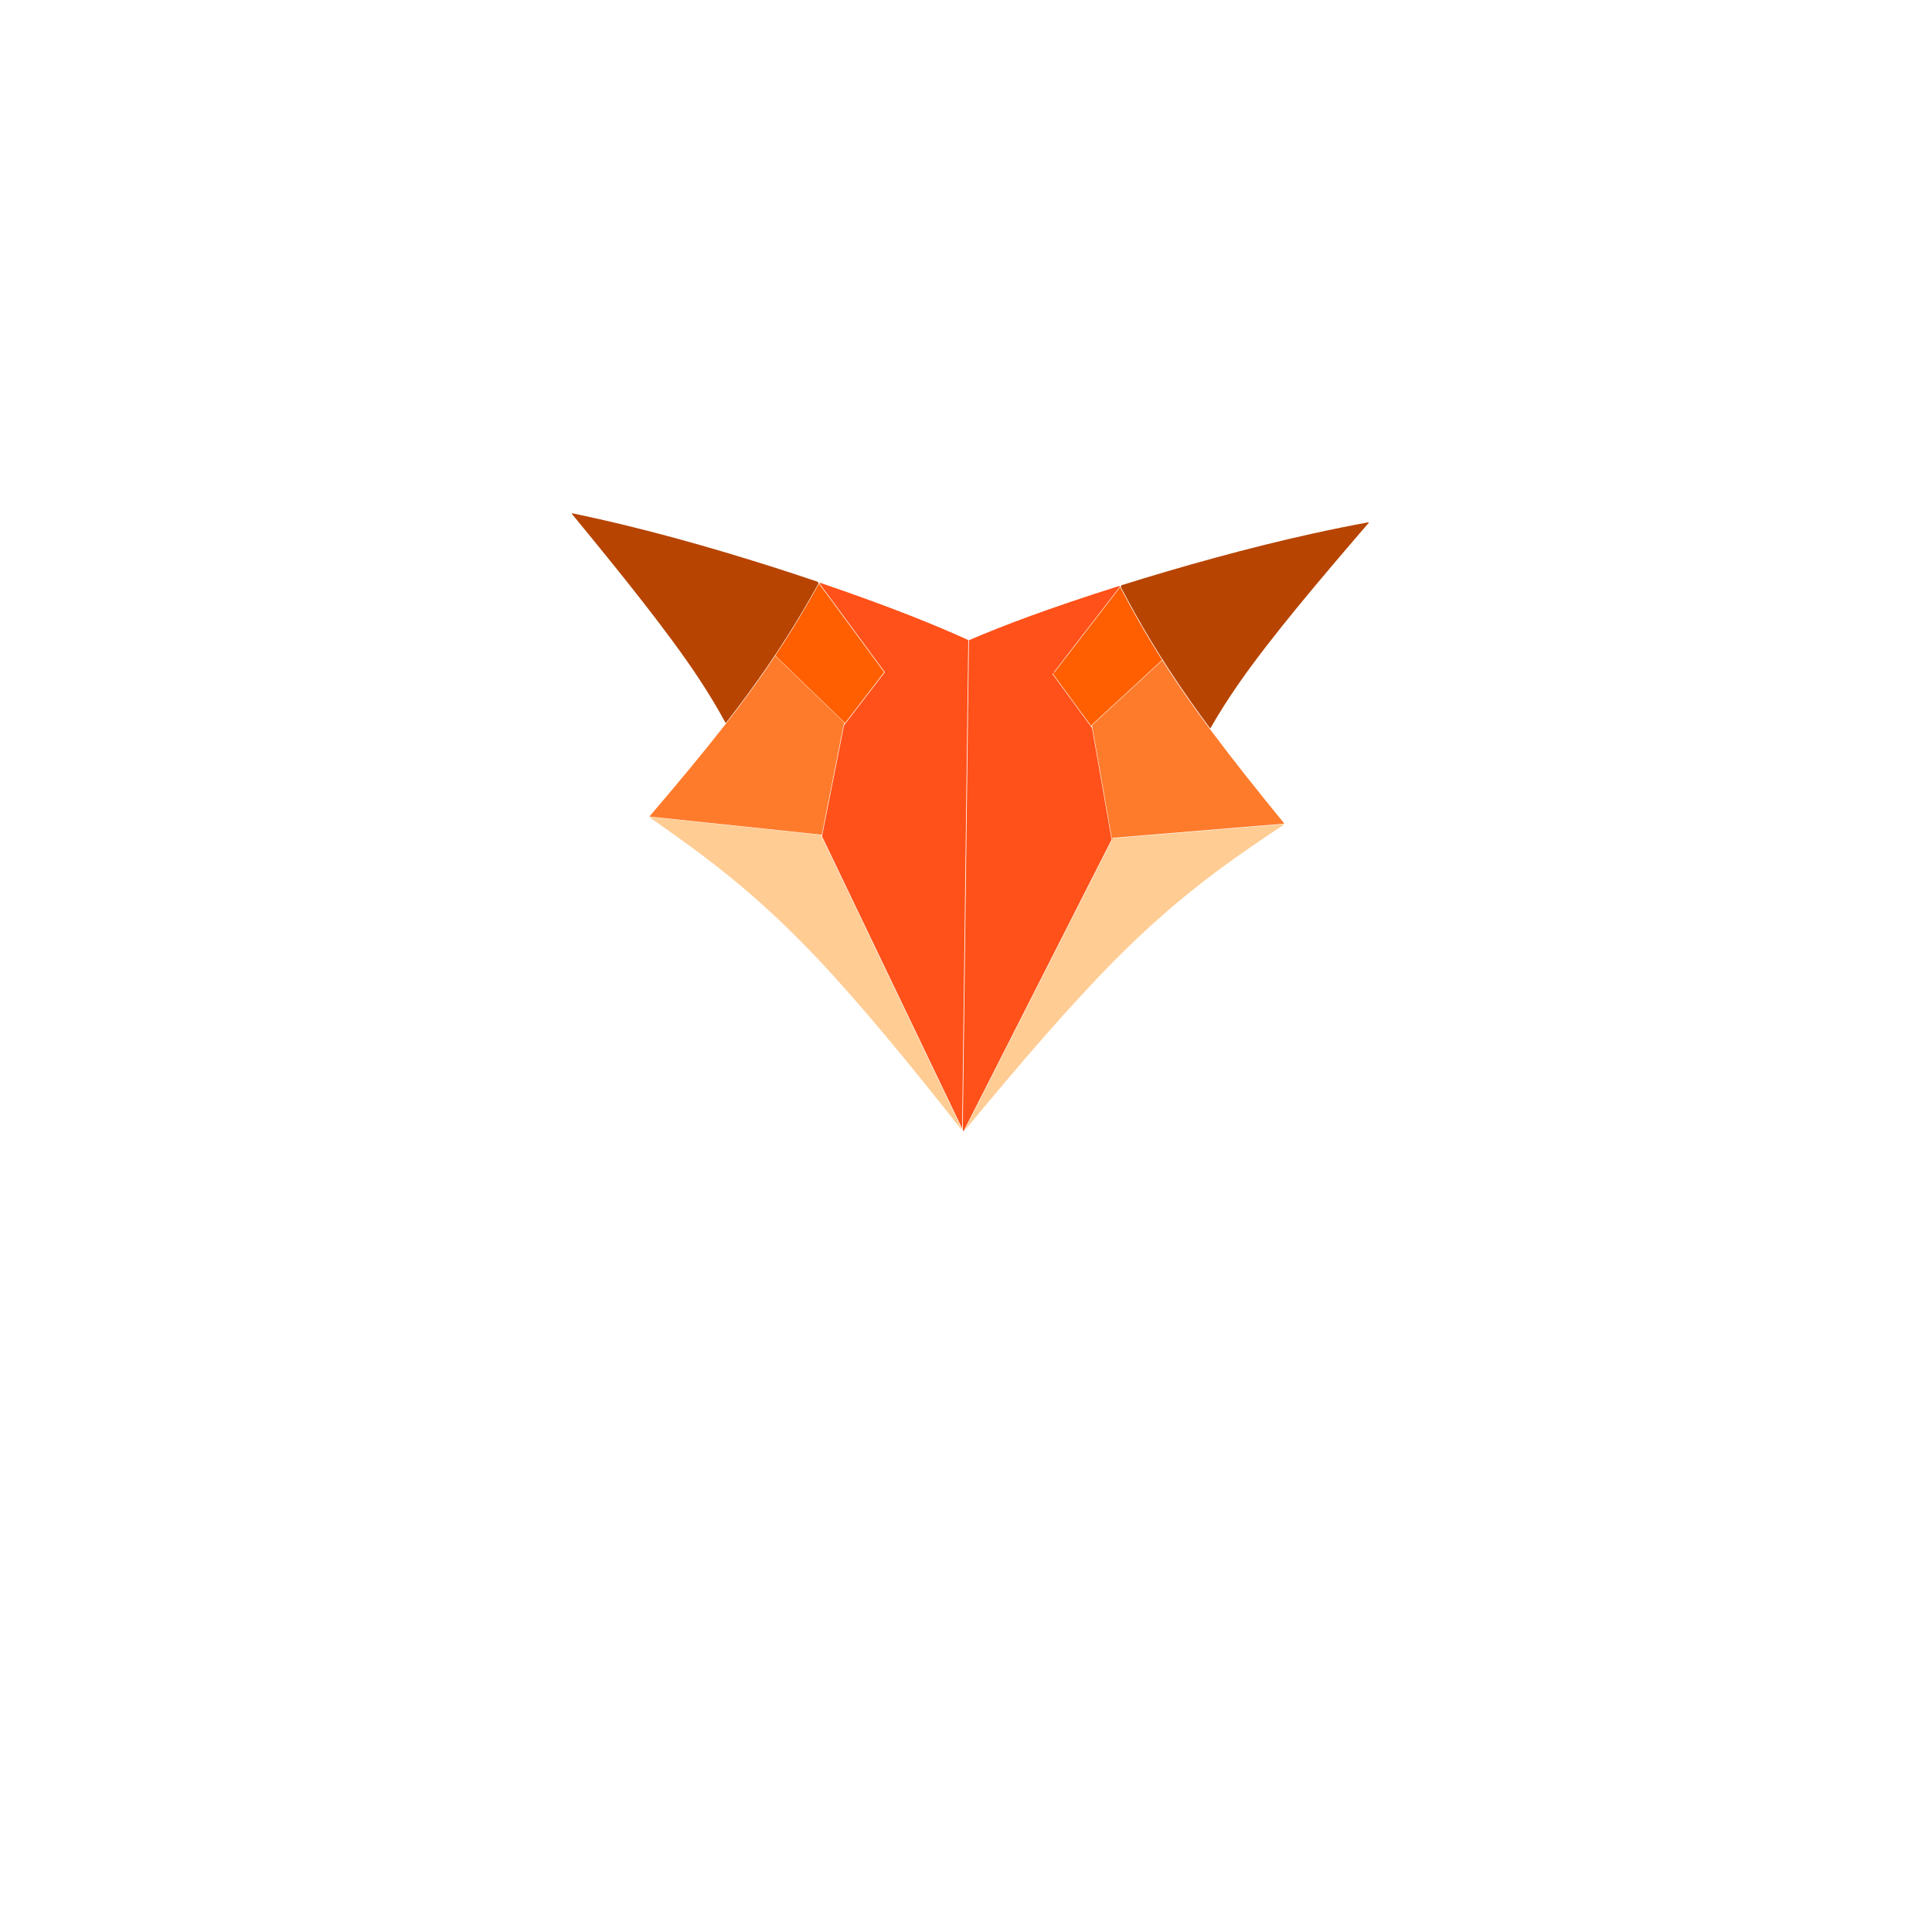
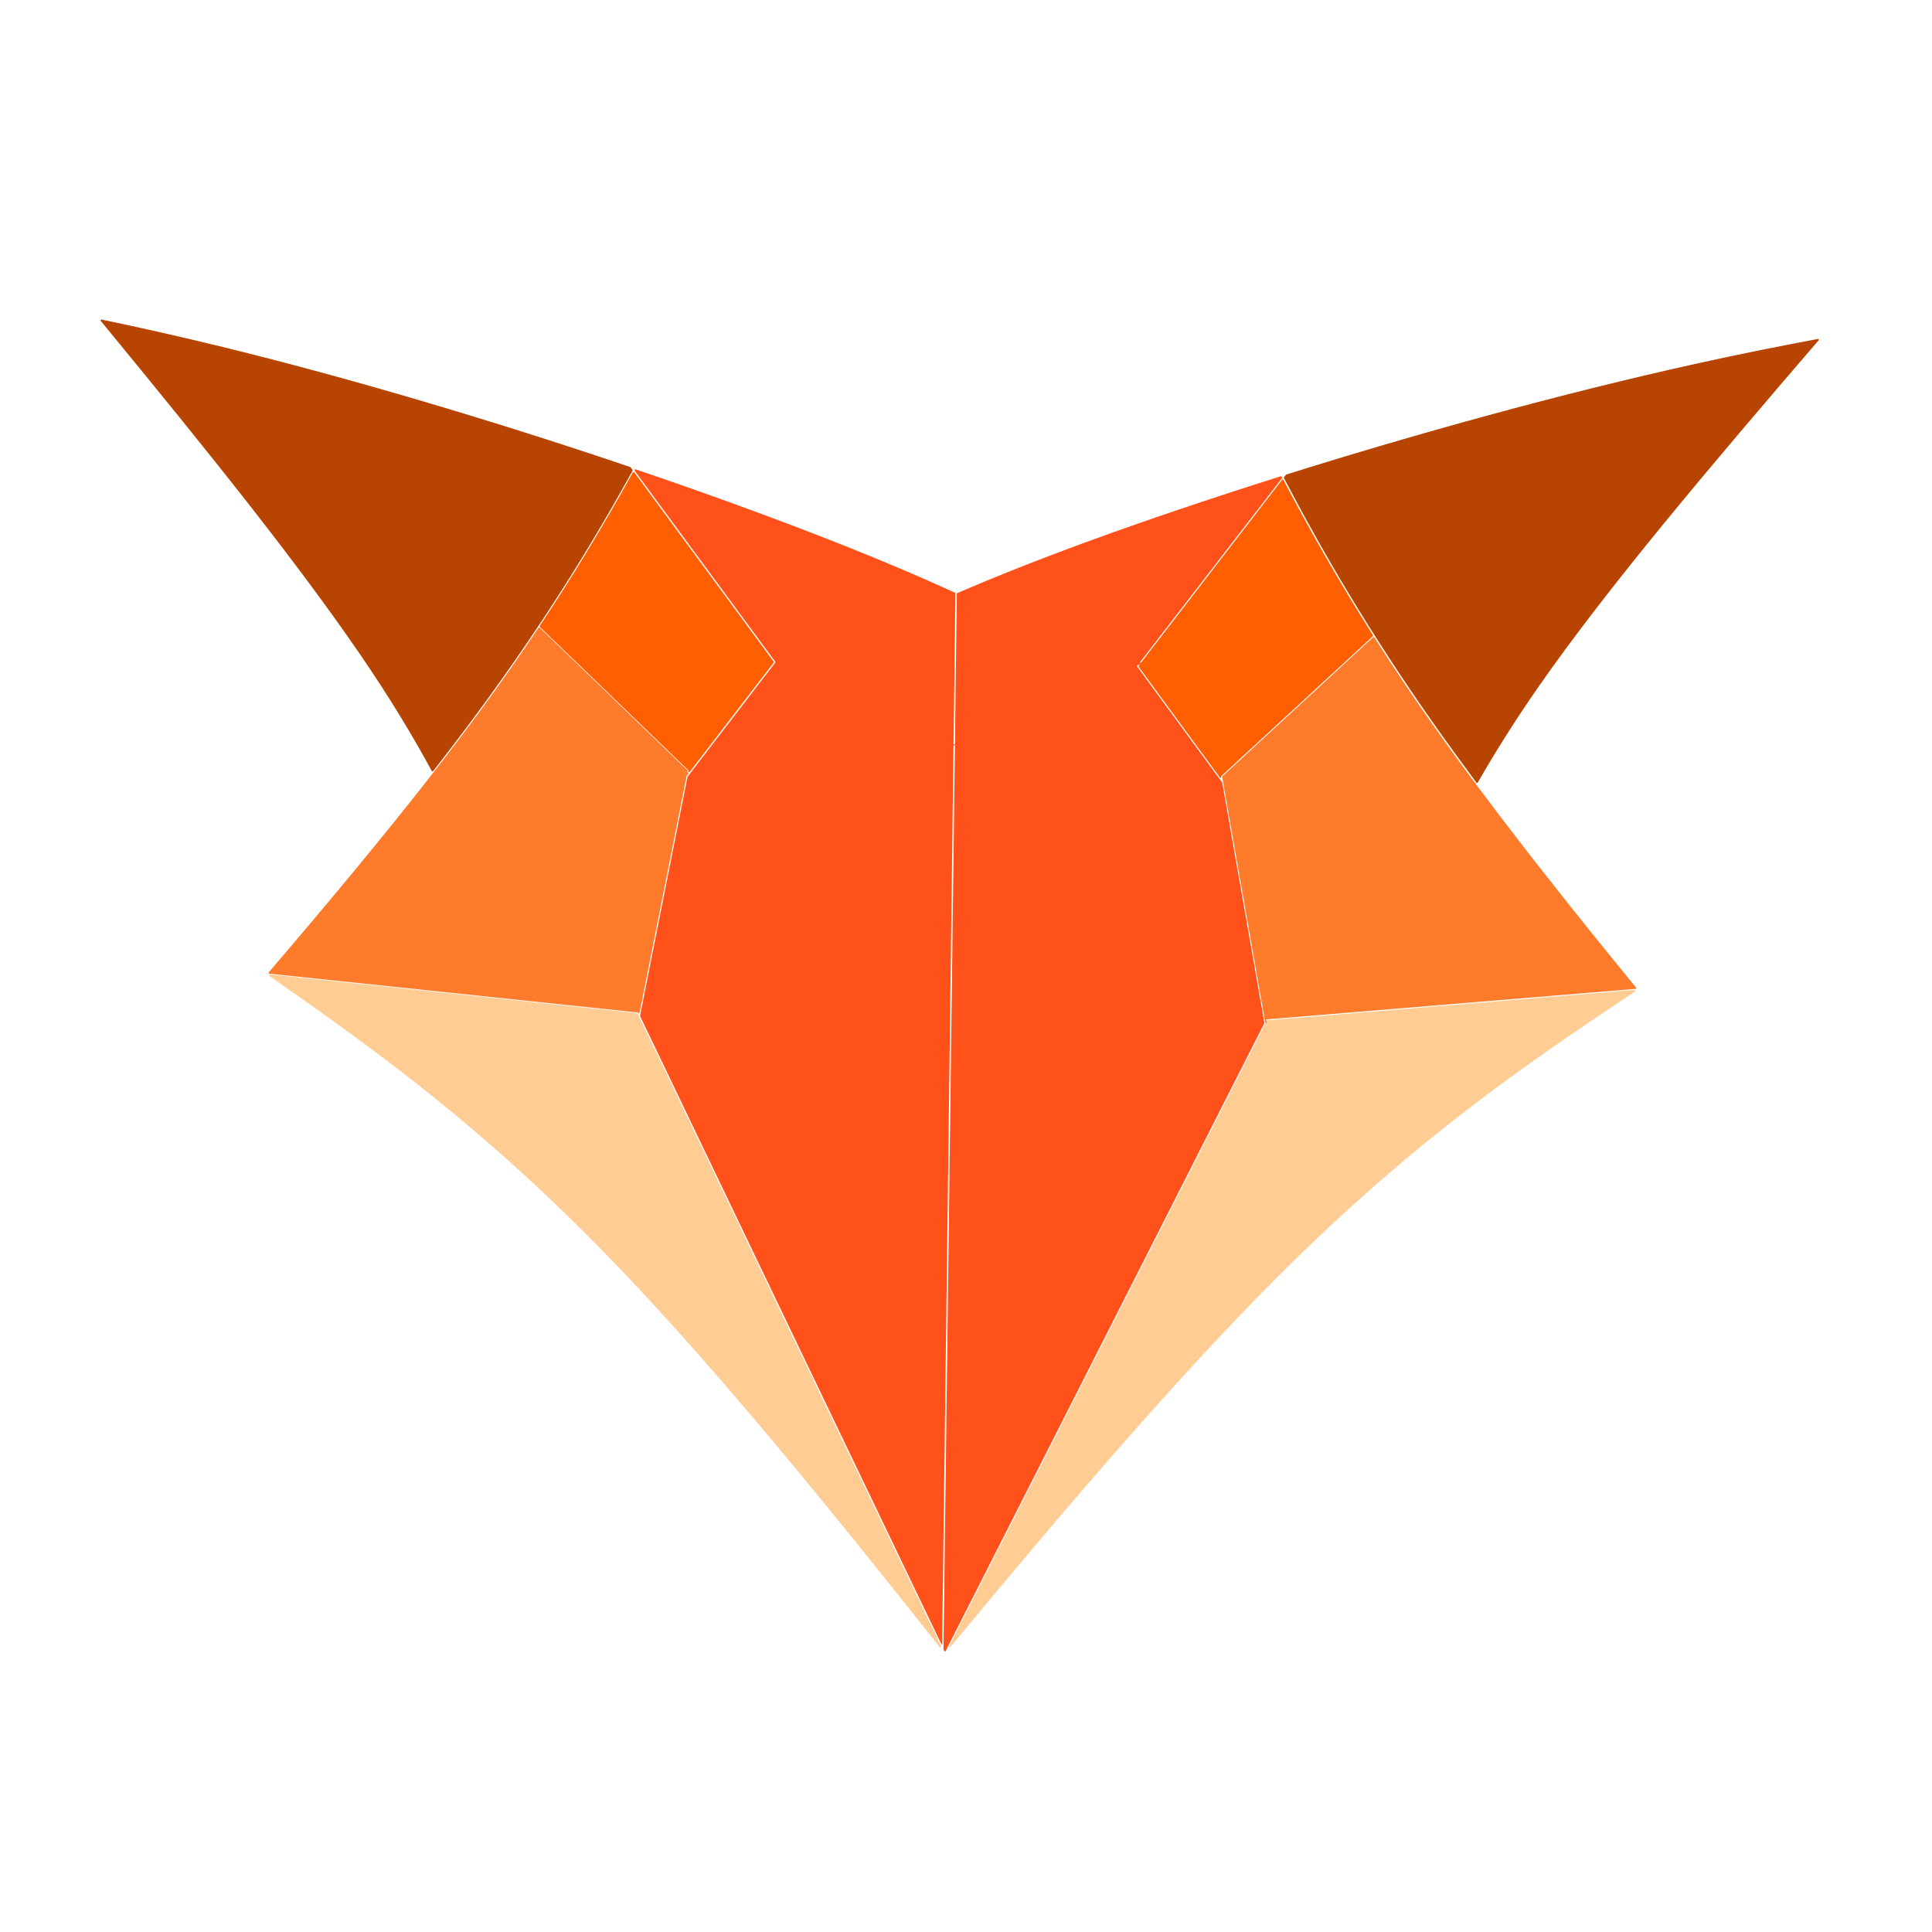
- <svg xmlns="http://www.w3.org/2000/svg" width="3000" height="3000" viewBox="0 0 3000 3000">
+ <svg xmlns="http://www.w3.org/2000/svg" width="3000" height="3000" viewBox="815.458 684.221 1391.421 1156.724">
  <path fill-rule="nonzero" fill="rgb(71.68%, 26.66%, 0%)" fill-opacity="1" d="M 1126.391 1122.102 L 1126.398 1122.109 Z M 888.566 797 C 888.316 797 888.09 797.141 887.984 797.359 C 887.879 797.59 887.91 797.852 888.066 798.039 C 963.312 889.59 1036.07 979.441 1084.488 1052.539 C 1101 1077.48 1114.68 1100.461 1126.391 1122.102 C 1126.5 1122.309 1126.711 1122.43 1126.941 1122.43 C 1126.988 1122.43 1127.051 1122.43 1127.102 1122.422 C 1127.141 1122.41 1127.191 1122.391 1127.23 1122.371 L 1127.23 1122.359 C 1127.328 1122.32 1127.41 1122.238 1127.469 1122.148 C 1138.691 1107.75 1149.391 1093.68 1159.48 1079.988 C 1207.328 1015.129 1241.68 958.941 1271.012 905.961 C 1271.129 905.738 1271.109 905.469 1270.961 905.27 L 1269.691 903.539 L 1269.68 903.539 C 1269.609 903.391 1269.48 903.281 1269.32 903.219 C 1177.461 872.109 1073.34 840.621 975.879 816.781 C 946.246 809.531 917.211 802.988 888.688 797.02 Z M 888.566 797 " />
  <path fill-rule="nonzero" fill="rgb(100%, 37.256%, 0%)" fill-opacity="1" d="M 1271.77 906.809 C 1271.539 906.809 1271.32 906.93 1271.199 907.141 C 1251.859 942.031 1230.328 978.34 1204.18 1017.609 C 1204.051 1017.809 1204.039 1018.051 1204.148 1018.262 C 1204.191 1018.352 1204.262 1018.422 1204.34 1018.48 L 1204.328 1018.48 L 1311.129 1121.539 C 1311.18 1121.59 1311.211 1121.672 1311.191 1121.738 L 1311.102 1122.23 C 1311.039 1122.52 1311.191 1122.809 1311.461 1122.93 C 1311.539 1122.969 1311.629 1122.988 1311.711 1122.988 C 1311.91 1122.988 1312.102 1122.898 1312.23 1122.738 L 1372.25 1044.629 L 1372.629 1044.129 C 1372.801 1043.91 1372.809 1043.59 1372.641 1043.371 L 1370.609 1040.621 L 1272.281 907.07 C 1272.16 906.91 1271.969 906.809 1271.77 906.809 Z M 1271.77 906.809 " />
  <path fill-rule="nonzero" fill="rgb(100%, 48.242%, 17.259%)" fill-opacity="1" d="M 1203.75 1018.781 C 1203.539 1018.77 1203.328 1018.879 1203.211 1019.059 C 1190.09 1038.711 1175.82 1059.102 1160.078 1080.43 C 1149.809 1094.359 1138.93 1108.672 1127.488 1123.34 C 1127.48 1123.359 1127.461 1123.371 1127.461 1123.391 L 1127.449 1123.391 L 1127.379 1123.488 L 1127.059 1123.891 L 1126.75 1124.289 C 1126.48 1124.641 1126.34 1124.809 1126.07 1125.16 C 1091.211 1169.789 1051.422 1217.59 1009.051 1267.059 C 1008.891 1267.238 1008.852 1267.512 1008.949 1267.73 C 1009.051 1267.941 1009.25 1268.09 1009.488 1268.109 L 1274.691 1296.039 C 1274.781 1296.051 1274.852 1296.109 1274.891 1296.18 L 1274.922 1296.25 C 1275.031 1296.469 1275.25 1296.609 1275.48 1296.609 C 1275.52 1296.609 1275.539 1296.609 1275.57 1296.602 C 1275.84 1296.57 1276.059 1296.359 1276.121 1296.09 L 1309.191 1129.59 L 1309.961 1125.691 L 1311.18 1124.102 C 1311.391 1123.82 1311.34 1123.422 1311.07 1123.211 C 1310.949 1123.121 1310.82 1123.078 1310.691 1123.07 C 1310.609 1123.07 1310.539 1123.09 1310.469 1123.109 L 1310.672 1122.109 C 1310.711 1121.898 1310.641 1121.68 1310.488 1121.531 L 1204.191 1018.961 C 1204.07 1018.84 1203.922 1018.781 1203.75 1018.781 Z M 1203.75 1018.781 " />
  <path fill-rule="nonzero" fill="rgb(100%, 80.077%, 57.617%)" fill-opacity="1" d="M 1009.941 1268.648 L 1009.73 1268.691 C 1009.34 1268.82 1009.309 1269.211 1009.309 1269.211 C 1009.289 1269.391 1009.34 1269.57 1009.461 1269.699 C 1009.5 1269.762 1009.559 1269.809 1009.621 1269.84 C 1088.039 1324.672 1167.129 1381.121 1264.281 1483.059 C 1333.191 1555.359 1411.199 1650.559 1492.07 1752.98 C 1492.191 1753.141 1492.379 1753.219 1492.57 1753.219 C 1492.68 1753.219 1492.801 1753.191 1492.91 1753.121 C 1493.18 1752.949 1493.289 1752.602 1493.141 1752.309 L 1276.73 1301.16 L 1275.488 1298.59 L 1274.66 1296.84 C 1274.559 1296.641 1274.371 1296.512 1274.148 1296.48 L 1010.012 1268.66 C 1009.988 1268.648 1009.969 1268.648 1009.941 1268.648 Z M 1009.941 1268.648 " />
  <path fill-rule="nonzero" fill="rgb(100%, 31.763%, 9.813%)" fill-opacity="1" d="M 1273.031 904.852 C 1272.922 904.852 1272.82 904.91 1272.762 905.012 C 1272.648 905.211 1272.59 905.32 1272.469 905.531 C 1272.422 905.621 1272.422 905.738 1272.48 905.828 C 1272.488 905.859 1272.52 905.891 1272.539 905.91 L 1373.238 1042.691 L 1373.762 1043.391 C 1373.922 1043.609 1373.922 1043.91 1373.75 1044.129 L 1373.219 1044.82 L 1310.672 1126.219 L 1310.621 1126.34 L 1276.43 1298.48 C 1276.41 1298.551 1276.422 1298.621 1276.449 1298.68 L 1493.422 1750.969 C 1493.469 1751.078 1493.57 1751.141 1493.691 1751.141 C 1493.711 1751.141 1493.73 1751.141 1493.762 1751.141 C 1493.898 1751.109 1494 1750.98 1494 1750.84 L 1502.18 1103.762 L 1503.051 1103.398 C 1503.211 1103.328 1503.281 1103.148 1503.211 1103 C 1503.16 1102.879 1503.059 1102.809 1502.93 1102.809 C 1502.891 1102.809 1502.852 1102.82 1502.809 1102.828 L 1502.191 1103.09 L 1502.199 1102.289 L 1502.211 1101.059 L 1502.23 1099.781 L 1503.57 994.219 C 1503.57 994.199 1503.578 994.18 1503.59 994.148 C 1503.609 994.012 1503.531 993.879 1503.41 993.828 C 1503.102 993.68 1502.68 993.488 1502.34 993.34 C 1502.32 993.328 1502.309 993.32 1502.289 993.309 C 1476.609 981.609 1447.07 969.059 1411.961 955.309 C 1371.859 939.602 1324.469 922.309 1273.129 904.859 L 1273.039 904.852 Z M 1273.031 904.852 " />
  <path fill-rule="nonzero" fill="rgb(100%, 31.763%, 9.813%)" fill-opacity="1" d="M 1738.059 909.859 C 1738 909.859 1737.949 909.871 1737.891 909.891 C 1686.191 926.18 1638.43 942.391 1597.98 957.191 C 1562.559 970.16 1532.762 982.031 1506.809 993.172 C 1506.148 993.449 1505.52 993.73 1504.859 994.012 C 1504.641 994.109 1504.512 994.352 1504.559 994.59 L 1503.23 1100.27 L 1503.219 1100.578 L 1503.199 1102.629 L 1503.191 1102.629 C 1503.141 1102.68 1503.09 1102.73 1503.059 1102.809 C 1502.969 1103.02 1503.031 1103.262 1503.191 1103.41 L 1494.961 1754.551 C 1494.949 1754.629 1494.969 1754.711 1495.012 1754.781 L 1495.559 1755.93 C 1495.648 1756.109 1495.82 1756.23 1496.02 1756.23 C 1496.219 1756.23 1496.398 1756.121 1496.488 1755.941 L 1726.012 1303.82 C 1726.059 1303.719 1726.07 1303.609 1726.059 1303.5 L 1695.738 1130.629 C 1695.73 1130.551 1695.691 1130.48 1695.648 1130.41 L 1634.949 1047.629 L 1634.43 1046.93 C 1634.32 1046.781 1634.328 1046.59 1634.43 1046.449 L 1634.891 1045.859 L 1636.84 1045.039 C 1636.898 1045.02 1636.961 1044.98 1637 1044.941 C 1637.18 1044.762 1637.211 1044.48 1637.07 1044.281 C 1636.969 1044.129 1636.809 1044.051 1636.641 1044.039 C 1636.57 1044.039 1636.5 1044.059 1636.441 1044.09 L 1636.18 1044.191 L 1738.75 911.238 L 1738.762 911.238 C 1738.77 911.219 1738.789 911.191 1738.809 911.172 C 1738.891 911.02 1738.891 910.84 1738.809 910.68 L 1738.52 910.141 C 1738.43 909.969 1738.262 909.871 1738.07 909.859 Z M 1738.059 909.859 " />
  <path fill-rule="nonzero" fill="rgb(100%, 80.077%, 57.617%)" fill-opacity="1" d="M 1992.922 1279.801 L 1992.871 1279.801 L 1728.18 1301.691 C 1727.988 1301.699 1727.828 1301.809 1727.75 1301.98 L 1727.391 1302.68 C 1727.328 1302.672 1727.281 1302.66 1727.219 1302.66 C 1727.191 1302.66 1727.148 1302.66 1727.121 1302.66 C 1726.828 1302.711 1726.641 1302.988 1726.691 1303.281 L 1726.789 1303.859 L 1725.578 1306.25 L 1499.09 1752.398 C 1498.961 1752.641 1499.051 1752.93 1499.27 1753.078 C 1499.359 1753.141 1499.461 1753.172 1499.559 1753.172 C 1499.711 1753.172 1499.871 1753.109 1499.969 1752.98 C 1583.129 1652.41 1663.25 1559 1733.77 1488.262 C 1833.219 1388.512 1913.57 1333.84 1993.219 1280.77 C 1993.41 1280.641 1993.5 1280.398 1993.43 1280.18 C 1993.371 1279.961 1993.16 1279.801 1992.93 1279.801 Z M 1992.922 1279.801 " />
  <path fill-rule="nonzero" fill="rgb(100%, 48.242%, 17.259%)" fill-opacity="1" d="M 1805.148 1025.789 L 1805.07 1025.961 L 1804.77 1026.16 Z M 1804.77 1025.629 C 1804.609 1025.629 1804.449 1025.711 1804.352 1025.84 L 1804.34 1025.84 L 1695.84 1125.941 C 1695.699 1126.059 1695.641 1126.238 1695.68 1126.422 L 1726.309 1301.129 L 1726.672 1303.18 C 1726.719 1303.43 1726.941 1303.609 1727.191 1303.621 C 1727.219 1303.621 1727.25 1303.609 1727.289 1303.609 C 1727.57 1303.559 1727.77 1303.281 1727.719 1303 L 1727.691 1302.871 L 1727.672 1302.699 L 1727.391 1301.148 L 1727.379 1301.148 C 1727.441 1301.078 1727.531 1301.039 1727.629 1301.031 L 1993.391 1279.051 L 1993.379 1279.051 C 1993.391 1279.051 1993.398 1279.051 1993.41 1279.051 L 1993.43 1279.051 C 1993.621 1279.031 1993.789 1278.91 1993.871 1278.73 C 1993.941 1278.539 1993.91 1278.34 1993.789 1278.18 C 1952.539 1227.789 1913.82 1179.102 1879.969 1133.68 L 1879.941 1133.648 L 1879.922 1133.621 C 1879.512 1133.07 1879.102 1132.52 1878.68 1131.969 L 1878.66 1131.969 C 1878.648 1131.922 1878.621 1131.871 1878.59 1131.828 L 1878.59 1131.82 C 1867.5 1116.922 1856.922 1102.352 1846.969 1088.211 C 1831.719 1066.531 1817.898 1045.82 1805.23 1025.871 C 1805.211 1025.84 1805.18 1025.82 1805.16 1025.789 C 1805.059 1025.691 1804.93 1025.629 1804.789 1025.629 Z M 1804.77 1025.629 " />
  <path fill-rule="nonzero" fill="rgb(100%, 37.256%, 0%)" fill-opacity="1" d="M 1739.27 912.711 L 1738.801 912.949 L 1738.801 912.93 Z M 1739.281 912.18 C 1739.09 912.172 1738.91 912.27 1738.82 912.43 L 1738.809 912.43 L 1637.641 1043.57 L 1637.629 1043.57 C 1637.57 1043.602 1637.52 1043.641 1637.48 1043.68 C 1637.391 1043.77 1637.34 1043.879 1637.32 1044 L 1637.309 1044 L 1635.469 1046.379 C 1635.328 1046.57 1635.32 1046.828 1635.461 1047.02 L 1635.84 1047.531 L 1694.09 1126.961 C 1694.191 1127.109 1694.352 1127.18 1694.512 1127.18 C 1694.578 1127.18 1694.66 1127.172 1694.73 1127.141 C 1694.949 1127.039 1695.078 1126.809 1695.039 1126.559 L 1694.949 1126.07 L 1694.961 1126.129 L 1694.949 1126.07 C 1694.93 1125.961 1694.969 1125.852 1695.059 1125.77 L 1804.191 1025.09 L 1804.211 1025.09 C 1804.25 1025.039 1804.301 1024.98 1804.32 1024.922 C 1804.41 1024.762 1804.391 1024.559 1804.301 1024.41 C 1779.031 984.559 1758.32 947.789 1739.75 912.461 C 1739.66 912.281 1739.48 912.18 1739.289 912.18 Z M 1739.281 912.18 " />
  <path fill-rule="nonzero" fill="rgb(71.68%, 26.66%, 0%)" fill-opacity="1" d="M 2124.91 810.98 L 2124.75 810.988 C 2096.109 816.309 2066.941 822.199 2037.16 828.781 C 1939.191 850.43 1834.391 879.578 1741.852 908.621 C 1741.699 908.672 1741.578 908.781 1741.52 908.91 L 1741.512 908.91 L 1740.211 910.602 C 1740.191 910.621 1740.18 910.648 1740.16 910.68 C 1740.07 910.852 1740.078 911.051 1740.18 911.211 C 1768.309 964.828 1801.371 1021.77 1847.738 1087.672 C 1857.531 1101.578 1867.93 1115.91 1878.809 1130.57 C 1878.91 1130.711 1879.07 1130.789 1879.25 1130.789 C 1879.27 1130.789 1879.289 1130.789 1879.309 1130.789 L 1879.32 1130.789 C 1879.48 1130.77 1879.641 1130.68 1879.73 1130.52 C 1879.738 1130.512 1879.75 1130.5 1879.75 1130.488 L 1879.738 1130.488 C 1891.93 1109.129 1906.121 1086.461 1923.191 1061.91 C 1973.23 989.91 2048 901.719 2125.281 811.879 C 2125.352 811.801 2125.391 811.699 2125.41 811.602 C 2125.43 811.449 2125.391 811.309 2125.301 811.191 C 2125.211 811.07 2125.07 811 2124.93 810.98 Z M 2124.91 810.98 " />
</svg>
